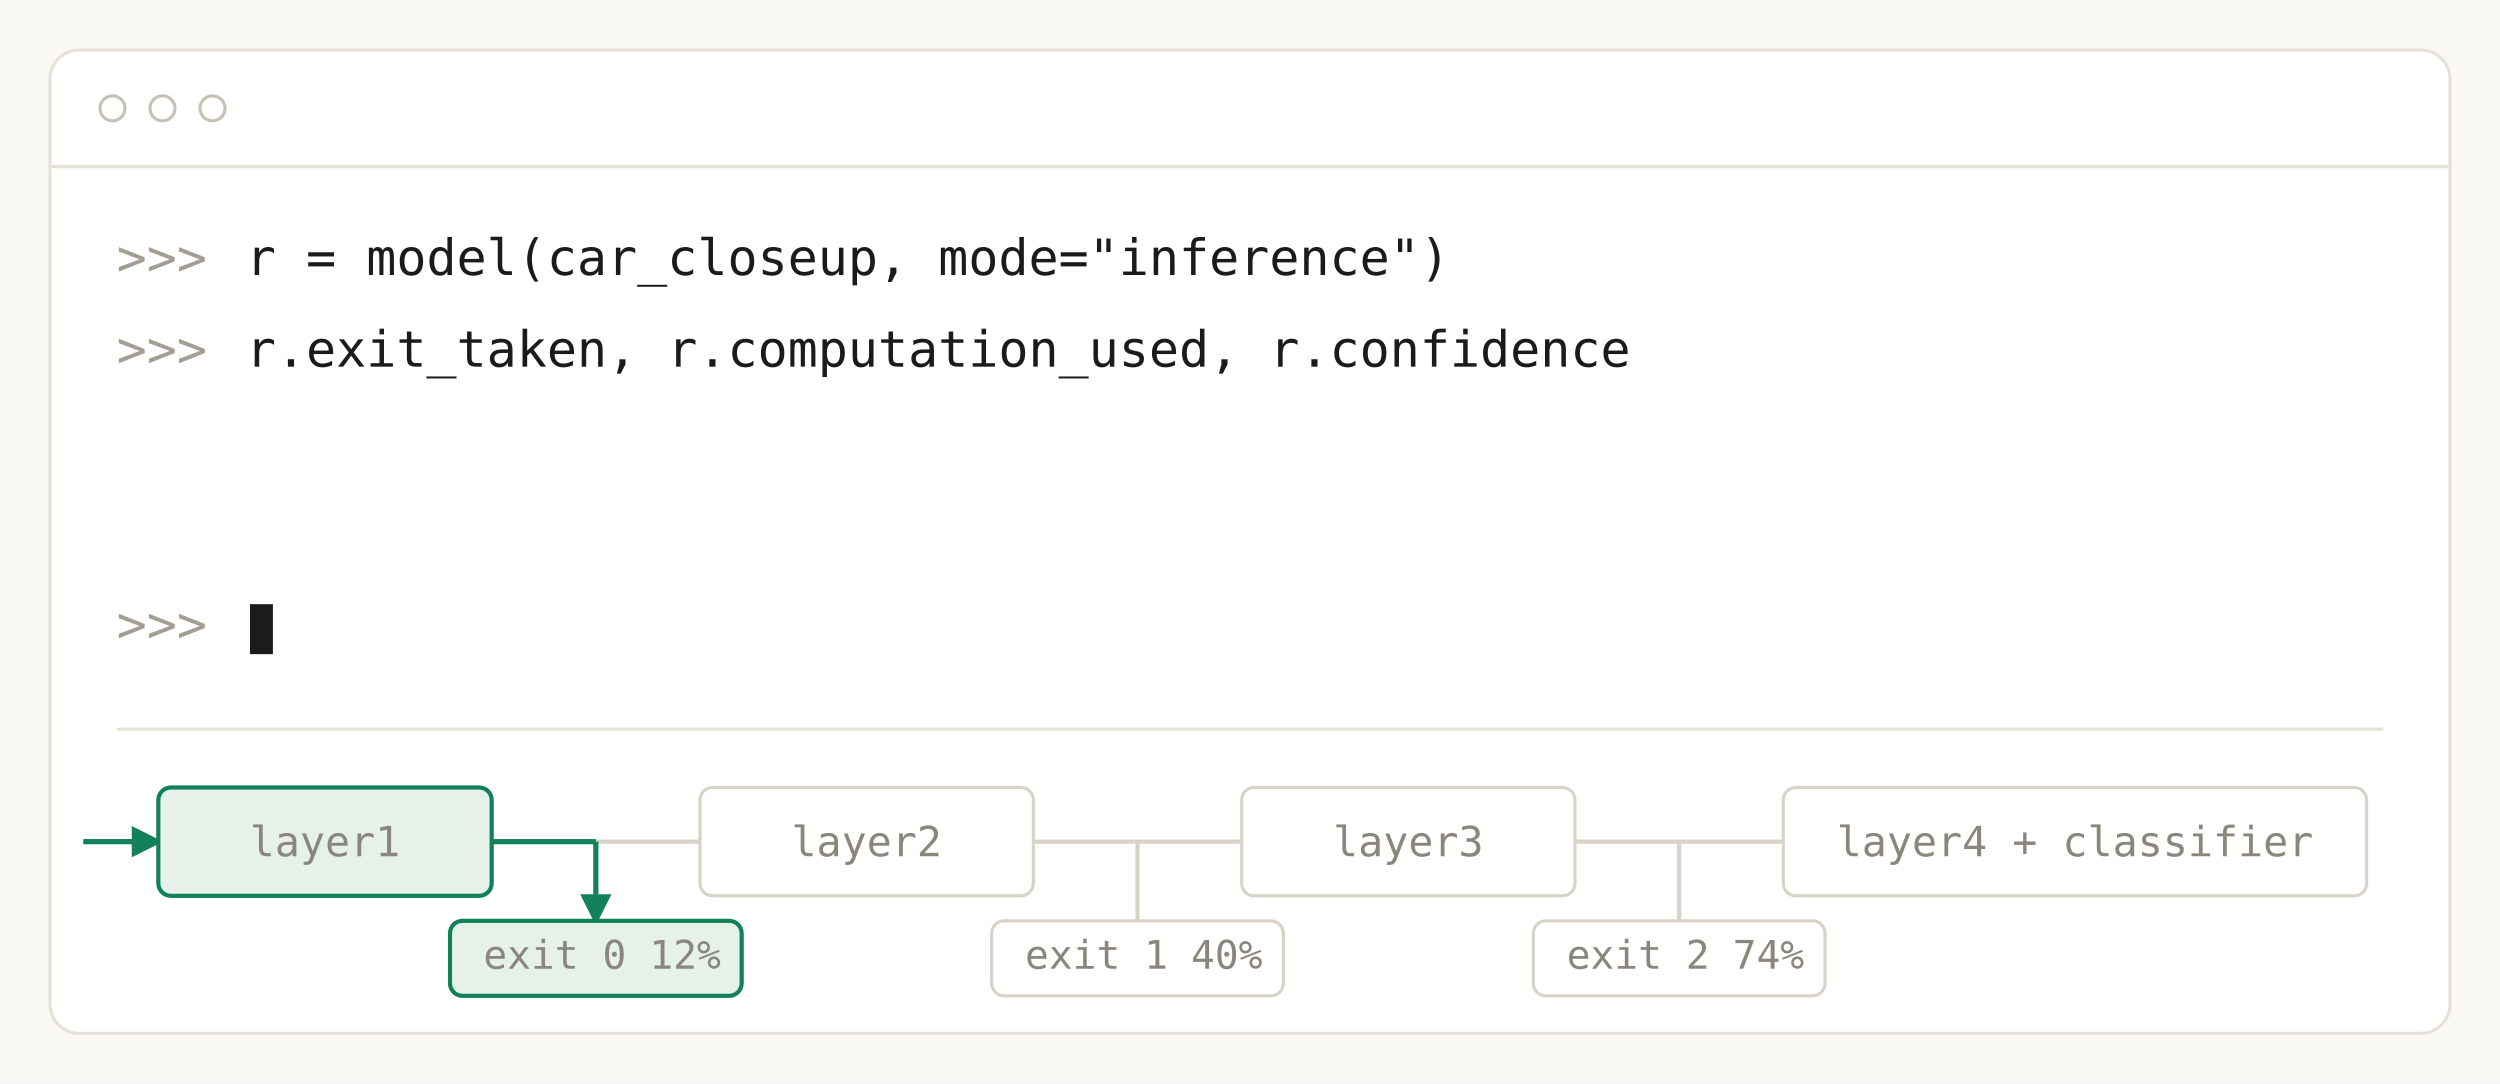
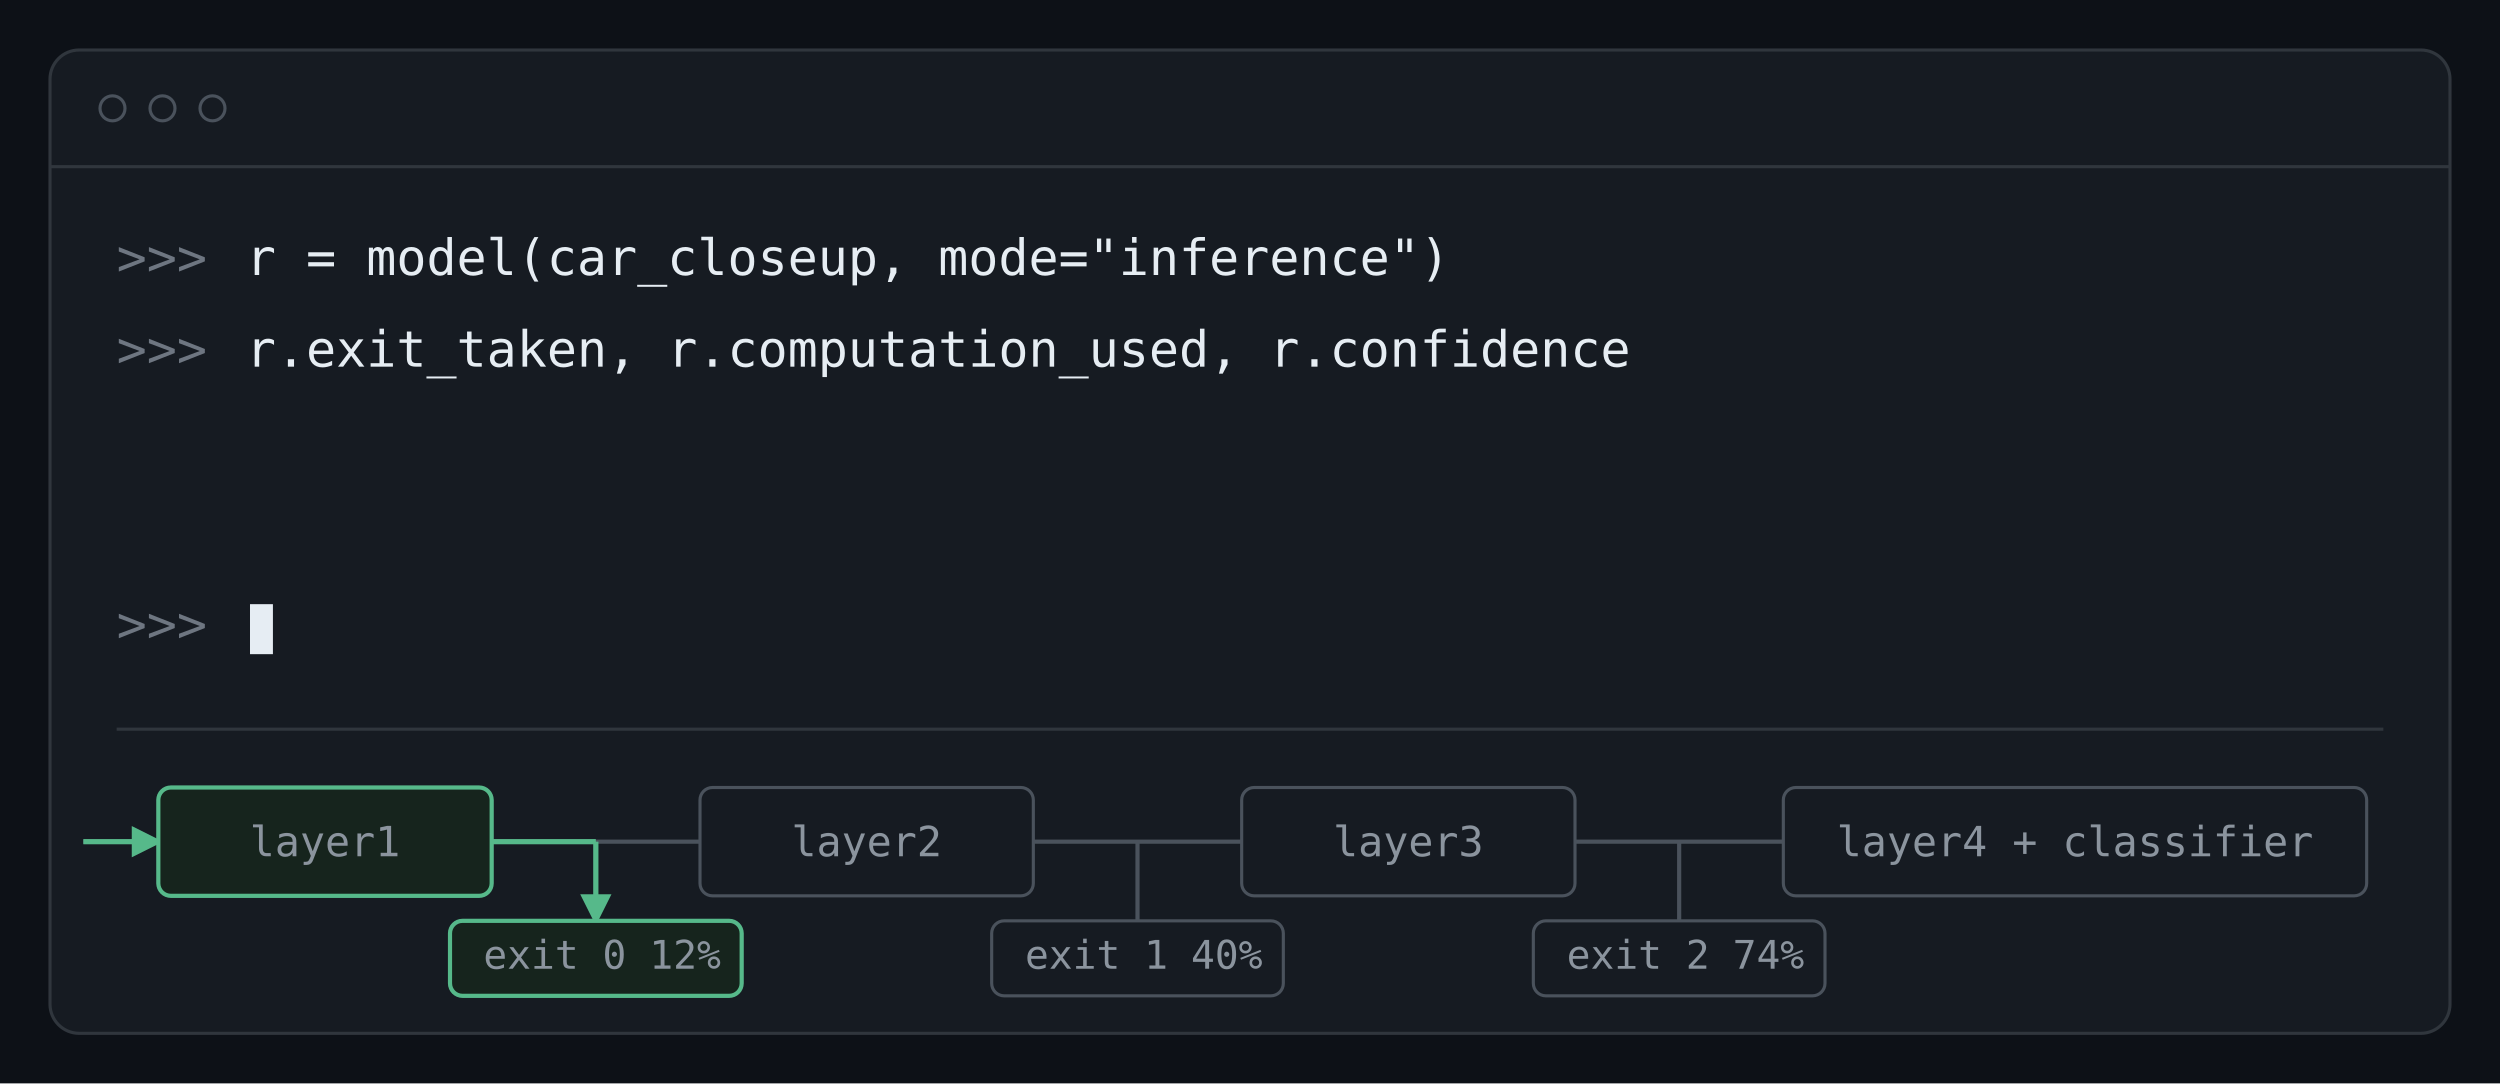
<svg xmlns="http://www.w3.org/2000/svg" viewBox="0 0 1200 520" role="img" aria-label="earlyon Python session. An easy input (car_closeup) exits at head 0 using 12% of compute; a hard input (blurry_bird) takes no head and runs the full network." font-family="ui-monospace, Menlo, Consolas, monospace">
  <defs>
    <marker id="tip-accent" viewBox="0 0 10 10" refX="8.5" refY="5" markerWidth="6" markerHeight="6" orient="auto-start-reverse">
-       <path d="M0,0 L10,5 L0,10 z" fill="#12805A" />
+       <path d="M0,0 L10,5 L0,10 z" fill="#56B98A" />
    </marker>
    <marker id="tip-neutral" viewBox="0 0 10 10" refX="8.5" refY="5" markerWidth="6" markerHeight="6" orient="auto-start-reverse">
-       <path d="M0,0 L10,5 L0,10 z" fill="#75716A" />
+       <path d="M0,0 L10,5 L0,10 z" fill="#8B949E" />
    </marker>
    <clipPath id="type-b1-cmd1">
      <rect x="118" y="110" width="590" height="32">
        <animate attributeName="width" dur="12s" repeatCount="indefinite" keyTimes="0;0.05;0.142;0.5;0.52;1" values="0;0;590;590;0;0" />
      </rect>
    </clipPath>
    <clipPath id="type-b1-cmd2">
      <rect x="118" y="154" width="680" height="32">
        <animate attributeName="width" dur="12s" repeatCount="indefinite" keyTimes="0;0.175;0.267;0.5;0.52;1" values="0;0;680;680;0;0" />
      </rect>
    </clipPath>
    <clipPath id="type-b2-cmd1">
      <rect x="118" y="110" width="590" height="32">
        <animate attributeName="width" dur="12s" repeatCount="indefinite" keyTimes="0;0.55;0.642;0.992;0.996;1" values="0;0;590;590;0;0" />
      </rect>
    </clipPath>
    <clipPath id="type-b2-cmd2">
      <rect x="118" y="154" width="680" height="32">
        <animate attributeName="width" dur="12s" repeatCount="indefinite" keyTimes="0;0.675;0.767;0.992;0.996;1" values="0;0;680;680;0;0" />
      </rect>
    </clipPath>
  </defs>
-   <rect x="0" y="0" width="1200" height="520" fill="#FAF8F4" />
-   <rect x="24" y="24" width="1152" height="472" rx="14" fill="#FFFFFF" stroke="#E6E1D8" stroke-width="1.5" />
-   <circle cx="54" cy="52" r="6" fill="none" stroke="#C7C0B4" stroke-width="1.5" />
-   <circle cx="78" cy="52" r="6" fill="none" stroke="#C7C0B4" stroke-width="1.5" />
-   <circle cx="102" cy="52" r="6" fill="none" stroke="#C7C0B4" stroke-width="1.5" />
-   <line x1="24" y1="80" x2="1176" y2="80" stroke="#E6E1D8" stroke-width="1.5" />
-   <text x="56" y="132" font-size="24" fill="#A39D93">&gt;&gt;&gt;</text>
-   <text x="56" y="176" font-size="24" fill="#A39D93">&gt;&gt;&gt;</text>
-   <text x="56" y="308" font-size="24" fill="#A39D93">&gt;&gt;&gt;</text>
-   <rect x="120" y="290" width="11" height="24" fill="#1C1B19">
+   <rect x="0" y="0" width="1200" height="520" fill="#0D1117" />
+   <rect x="24" y="24" width="1152" height="472" rx="14" fill="#161B22" stroke="#30363D" stroke-width="1.5" />
+   <circle cx="54" cy="52" r="6" fill="none" stroke="#4A525C" stroke-width="1.5" />
+   <circle cx="78" cy="52" r="6" fill="none" stroke="#4A525C" stroke-width="1.5" />
+   <circle cx="102" cy="52" r="6" fill="none" stroke="#4A525C" stroke-width="1.5" />
+   <line x1="24" y1="80" x2="1176" y2="80" stroke="#30363D" stroke-width="1.5" />
+   <text x="56" y="132" font-size="24" fill="#6E7681">&gt;&gt;&gt;</text>
+   <text x="56" y="176" font-size="24" fill="#6E7681">&gt;&gt;&gt;</text>
+   <text x="56" y="308" font-size="24" fill="#6E7681">&gt;&gt;&gt;</text>
+   <rect x="120" y="290" width="11" height="24" fill="#E6EDF3">
    <animate attributeName="opacity" dur="1s" repeatCount="indefinite" calcMode="discrete" keyTimes="0;0.5" values="1;0" />
  </rect>
  <g opacity="1">
    <animate attributeName="opacity" dur="12s" repeatCount="indefinite" keyTimes="0;0.017;0.042;0.467;0.5;1" values="0;0;1;1;0;0" />
-     <text x="118" y="132" font-size="24" fill="#1C1B19" clip-path="url(#type-b1-cmd1)">r = model(car_closeup, mode="inference")</text>
-     <text x="118" y="176" font-size="24" fill="#1C1B19" clip-path="url(#type-b1-cmd2)">r.exit_taken, r.computation_used, r.confidence</text>
-     <text x="56" y="220" font-size="24" fill="#1C1B19" opacity="0">(0, 0.12, 0.97)<animate attributeName="opacity" dur="12s" repeatCount="indefinite" keyTimes="0;0.283;0.30;0.5;0.52;1" values="0;0;1;1;0;0" />
+     <text x="118" y="132" font-size="24" fill="#E6EDF3" clip-path="url(#type-b1-cmd1)">r = model(car_closeup, mode="inference")</text>
+     <text x="118" y="176" font-size="24" fill="#E6EDF3" clip-path="url(#type-b1-cmd2)">r.exit_taken, r.computation_used, r.confidence</text>
+     <text x="56" y="220" font-size="24" fill="#E6EDF3" opacity="0">(0, 0.12, 0.97)<animate attributeName="opacity" dur="12s" repeatCount="indefinite" keyTimes="0;0.283;0.30;0.5;0.52;1" values="0;0;1;1;0;0" />
    </text>
-     <text x="56" y="264" font-size="20" fill="#12805A" opacity="0"># confident at the first head. 88% of the network never ran.<animate attributeName="opacity" dur="12s" repeatCount="indefinite" keyTimes="0;0.333;0.35;0.5;0.52;1" values="0;0;1;1;0;0" />
+     <text x="56" y="264" font-size="20" fill="#56B98A" opacity="0"># confident at the first head. 88% of the network never ran.<animate attributeName="opacity" dur="12s" repeatCount="indefinite" keyTimes="0;0.333;0.35;0.5;0.52;1" values="0;0;1;1;0;0" />
    </text>
  </g>
  <g opacity="0">
    <animate attributeName="opacity" dur="12s" repeatCount="indefinite" keyTimes="0;0.5;0.533;0.958;0.992;1" values="0;0;1;1;0;0" />
-     <text x="118" y="132" font-size="24" fill="#1C1B19" clip-path="url(#type-b2-cmd1)">r = model(blurry_bird, mode="inference")</text>
-     <text x="118" y="176" font-size="24" fill="#1C1B19" clip-path="url(#type-b2-cmd2)">r.exit_taken, r.computation_used, r.confidence</text>
-     <text x="56" y="220" font-size="24" fill="#1C1B19" opacity="0">(-1, 1.00, 0.91)<animate attributeName="opacity" dur="12s" repeatCount="indefinite" keyTimes="0;0.792;0.808;0.992;0.996;1" values="0;0;1;1;0;0" />
+     <text x="118" y="132" font-size="24" fill="#E6EDF3" clip-path="url(#type-b2-cmd1)">r = model(blurry_bird, mode="inference")</text>
+     <text x="118" y="176" font-size="24" fill="#E6EDF3" clip-path="url(#type-b2-cmd2)">r.exit_taken, r.computation_used, r.confidence</text>
+     <text x="56" y="220" font-size="24" fill="#E6EDF3" opacity="0">(-1, 1.00, 0.91)<animate attributeName="opacity" dur="12s" repeatCount="indefinite" keyTimes="0;0.792;0.808;0.992;0.996;1" values="0;0;1;1;0;0" />
    </text>
-     <text x="56" y="264" font-size="20" fill="#75716A" opacity="0"># no head was sure enough. hard inputs go the distance.<animate attributeName="opacity" dur="12s" repeatCount="indefinite" keyTimes="0;0.842;0.858;0.992;0.996;1" values="0;0;1;1;0;0" />
+     <text x="56" y="264" font-size="20" fill="#8B949E" opacity="0"># no head was sure enough. hard inputs go the distance.<animate attributeName="opacity" dur="12s" repeatCount="indefinite" keyTimes="0;0.842;0.858;0.992;0.996;1" values="0;0;1;1;0;0" />
    </text>
  </g>
-   <line x1="56" y1="350" x2="1144" y2="350" stroke="#E6E1D8" stroke-width="1.5" />
-   <g fill="none" stroke="#D8D2C7">
+   <line x1="56" y1="350" x2="1144" y2="350" stroke="#30363D" stroke-width="1.5" />
+   <g fill="none" stroke="#4A525C">
    <line x1="40" y1="404" x2="76" y2="404" stroke-width="2" />
    <line x1="236" y1="404" x2="336" y2="404" stroke-width="2" />
    <line x1="496" y1="404" x2="596" y2="404" stroke-width="2" />
    <line x1="756" y1="404" x2="856" y2="404" stroke-width="2" />
    <line x1="286" y1="404" x2="286" y2="442" stroke-width="2" />
    <line x1="546" y1="404" x2="546" y2="442" stroke-width="2" />
    <line x1="806" y1="404" x2="806" y2="442" stroke-width="2" />
    <rect x="76" y="378" width="160" height="52" rx="6" stroke-width="1.5" />
    <rect x="336" y="378" width="160" height="52" rx="6" stroke-width="1.5" />
    <rect x="596" y="378" width="160" height="52" rx="6" stroke-width="1.5" />
    <rect x="856" y="378" width="280" height="52" rx="6" stroke-width="1.5" />
    <rect x="216" y="442" width="140" height="36" rx="6" stroke-width="1.5" />
    <rect x="476" y="442" width="140" height="36" rx="6" stroke-width="1.5" />
    <rect x="736" y="442" width="140" height="36" rx="6" stroke-width="1.5" />
  </g>
  <g opacity="1">
    <animate attributeName="opacity" dur="12s" repeatCount="indefinite" keyTimes="0;0.017;0.042;0.467;0.5;1" values="0;0;1;1;0;0" />
-     <line x1="40" y1="404" x2="76" y2="404" stroke="#12805A" stroke-width="2.5" marker-end="url(#tip-accent)" />
-     <rect x="76" y="378" width="160" height="52" rx="6" fill="#E6F1EA" stroke="#12805A" stroke-width="2" />
-     <line x1="236" y1="404" x2="286" y2="404" stroke="#12805A" stroke-width="2.5" />
-     <line x1="286" y1="404" x2="286" y2="442" stroke="#12805A" stroke-width="2.5" marker-end="url(#tip-accent)" />
-     <rect x="216" y="442" width="140" height="36" rx="6" fill="#E6F1EA" stroke="#12805A" stroke-width="2" />
+     <line x1="40" y1="404" x2="76" y2="404" stroke="#56B98A" stroke-width="2.5" marker-end="url(#tip-accent)" />
+     <rect x="76" y="378" width="160" height="52" rx="6" fill="#16241D" stroke="#56B98A" stroke-width="2" />
+     <line x1="236" y1="404" x2="286" y2="404" stroke="#56B98A" stroke-width="2.5" />
+     <line x1="286" y1="404" x2="286" y2="442" stroke="#56B98A" stroke-width="2.5" marker-end="url(#tip-accent)" />
+     <rect x="216" y="442" width="140" height="36" rx="6" fill="#16241D" stroke="#56B98A" stroke-width="2" />
  </g>
  <g opacity="0">
    <animate attributeName="opacity" dur="12s" repeatCount="indefinite" keyTimes="0;0.5;0.533;0.958;0.992;1" values="0;0;1;1;0;0" />
-     <line x1="40" y1="404" x2="76" y2="404" stroke="#75716A" stroke-width="2.5" marker-end="url(#tip-neutral)" />
-     <rect x="76" y="378" width="160" height="52" rx="6" fill="#EFECE5" stroke="#75716A" stroke-width="2" />
-     <line x1="236" y1="404" x2="336" y2="404" stroke="#75716A" stroke-width="2.5" />
-     <rect x="336" y="378" width="160" height="52" rx="6" fill="#EFECE5" stroke="#75716A" stroke-width="2" />
-     <line x1="496" y1="404" x2="596" y2="404" stroke="#75716A" stroke-width="2.5" />
-     <rect x="596" y="378" width="160" height="52" rx="6" fill="#EFECE5" stroke="#75716A" stroke-width="2" />
-     <line x1="756" y1="404" x2="856" y2="404" stroke="#75716A" stroke-width="2.5" marker-end="url(#tip-neutral)" />
-     <rect x="856" y="378" width="280" height="52" rx="6" fill="#EFECE5" stroke="#75716A" stroke-width="2" />
+     <line x1="40" y1="404" x2="76" y2="404" stroke="#8B949E" stroke-width="2.5" marker-end="url(#tip-neutral)" />
+     <rect x="76" y="378" width="160" height="52" rx="6" fill="#1C222B" stroke="#8B949E" stroke-width="2" />
+     <line x1="236" y1="404" x2="336" y2="404" stroke="#8B949E" stroke-width="2.5" />
+     <rect x="336" y="378" width="160" height="52" rx="6" fill="#1C222B" stroke="#8B949E" stroke-width="2" />
+     <line x1="496" y1="404" x2="596" y2="404" stroke="#8B949E" stroke-width="2.5" />
+     <rect x="596" y="378" width="160" height="52" rx="6" fill="#1C222B" stroke="#8B949E" stroke-width="2" />
+     <line x1="756" y1="404" x2="856" y2="404" stroke="#8B949E" stroke-width="2.5" marker-end="url(#tip-neutral)" />
+     <rect x="856" y="378" width="280" height="52" rx="6" fill="#1C222B" stroke="#8B949E" stroke-width="2" />
  </g>
-   <g font-size="20" fill="#8B867D" text-anchor="middle">
+   <g font-size="20" fill="#8B949E" text-anchor="middle">
    <text x="156" y="411">layer1</text>
    <text x="416" y="411">layer2</text>
    <text x="676" y="411">layer3</text>
    <text x="996" y="411">layer4 + classifier</text>
  </g>
-   <g font-size="19" fill="#8B867D">
+   <g font-size="19" fill="#8B949E">
    <text x="232" y="465">exit 0</text>
    <text x="346" y="465" text-anchor="end">12%</text>
    <text x="492" y="465">exit 1</text>
    <text x="606" y="465" text-anchor="end">40%</text>
    <text x="752" y="465">exit 2</text>
    <text x="866" y="465" text-anchor="end">74%</text>
  </g>
</svg>
